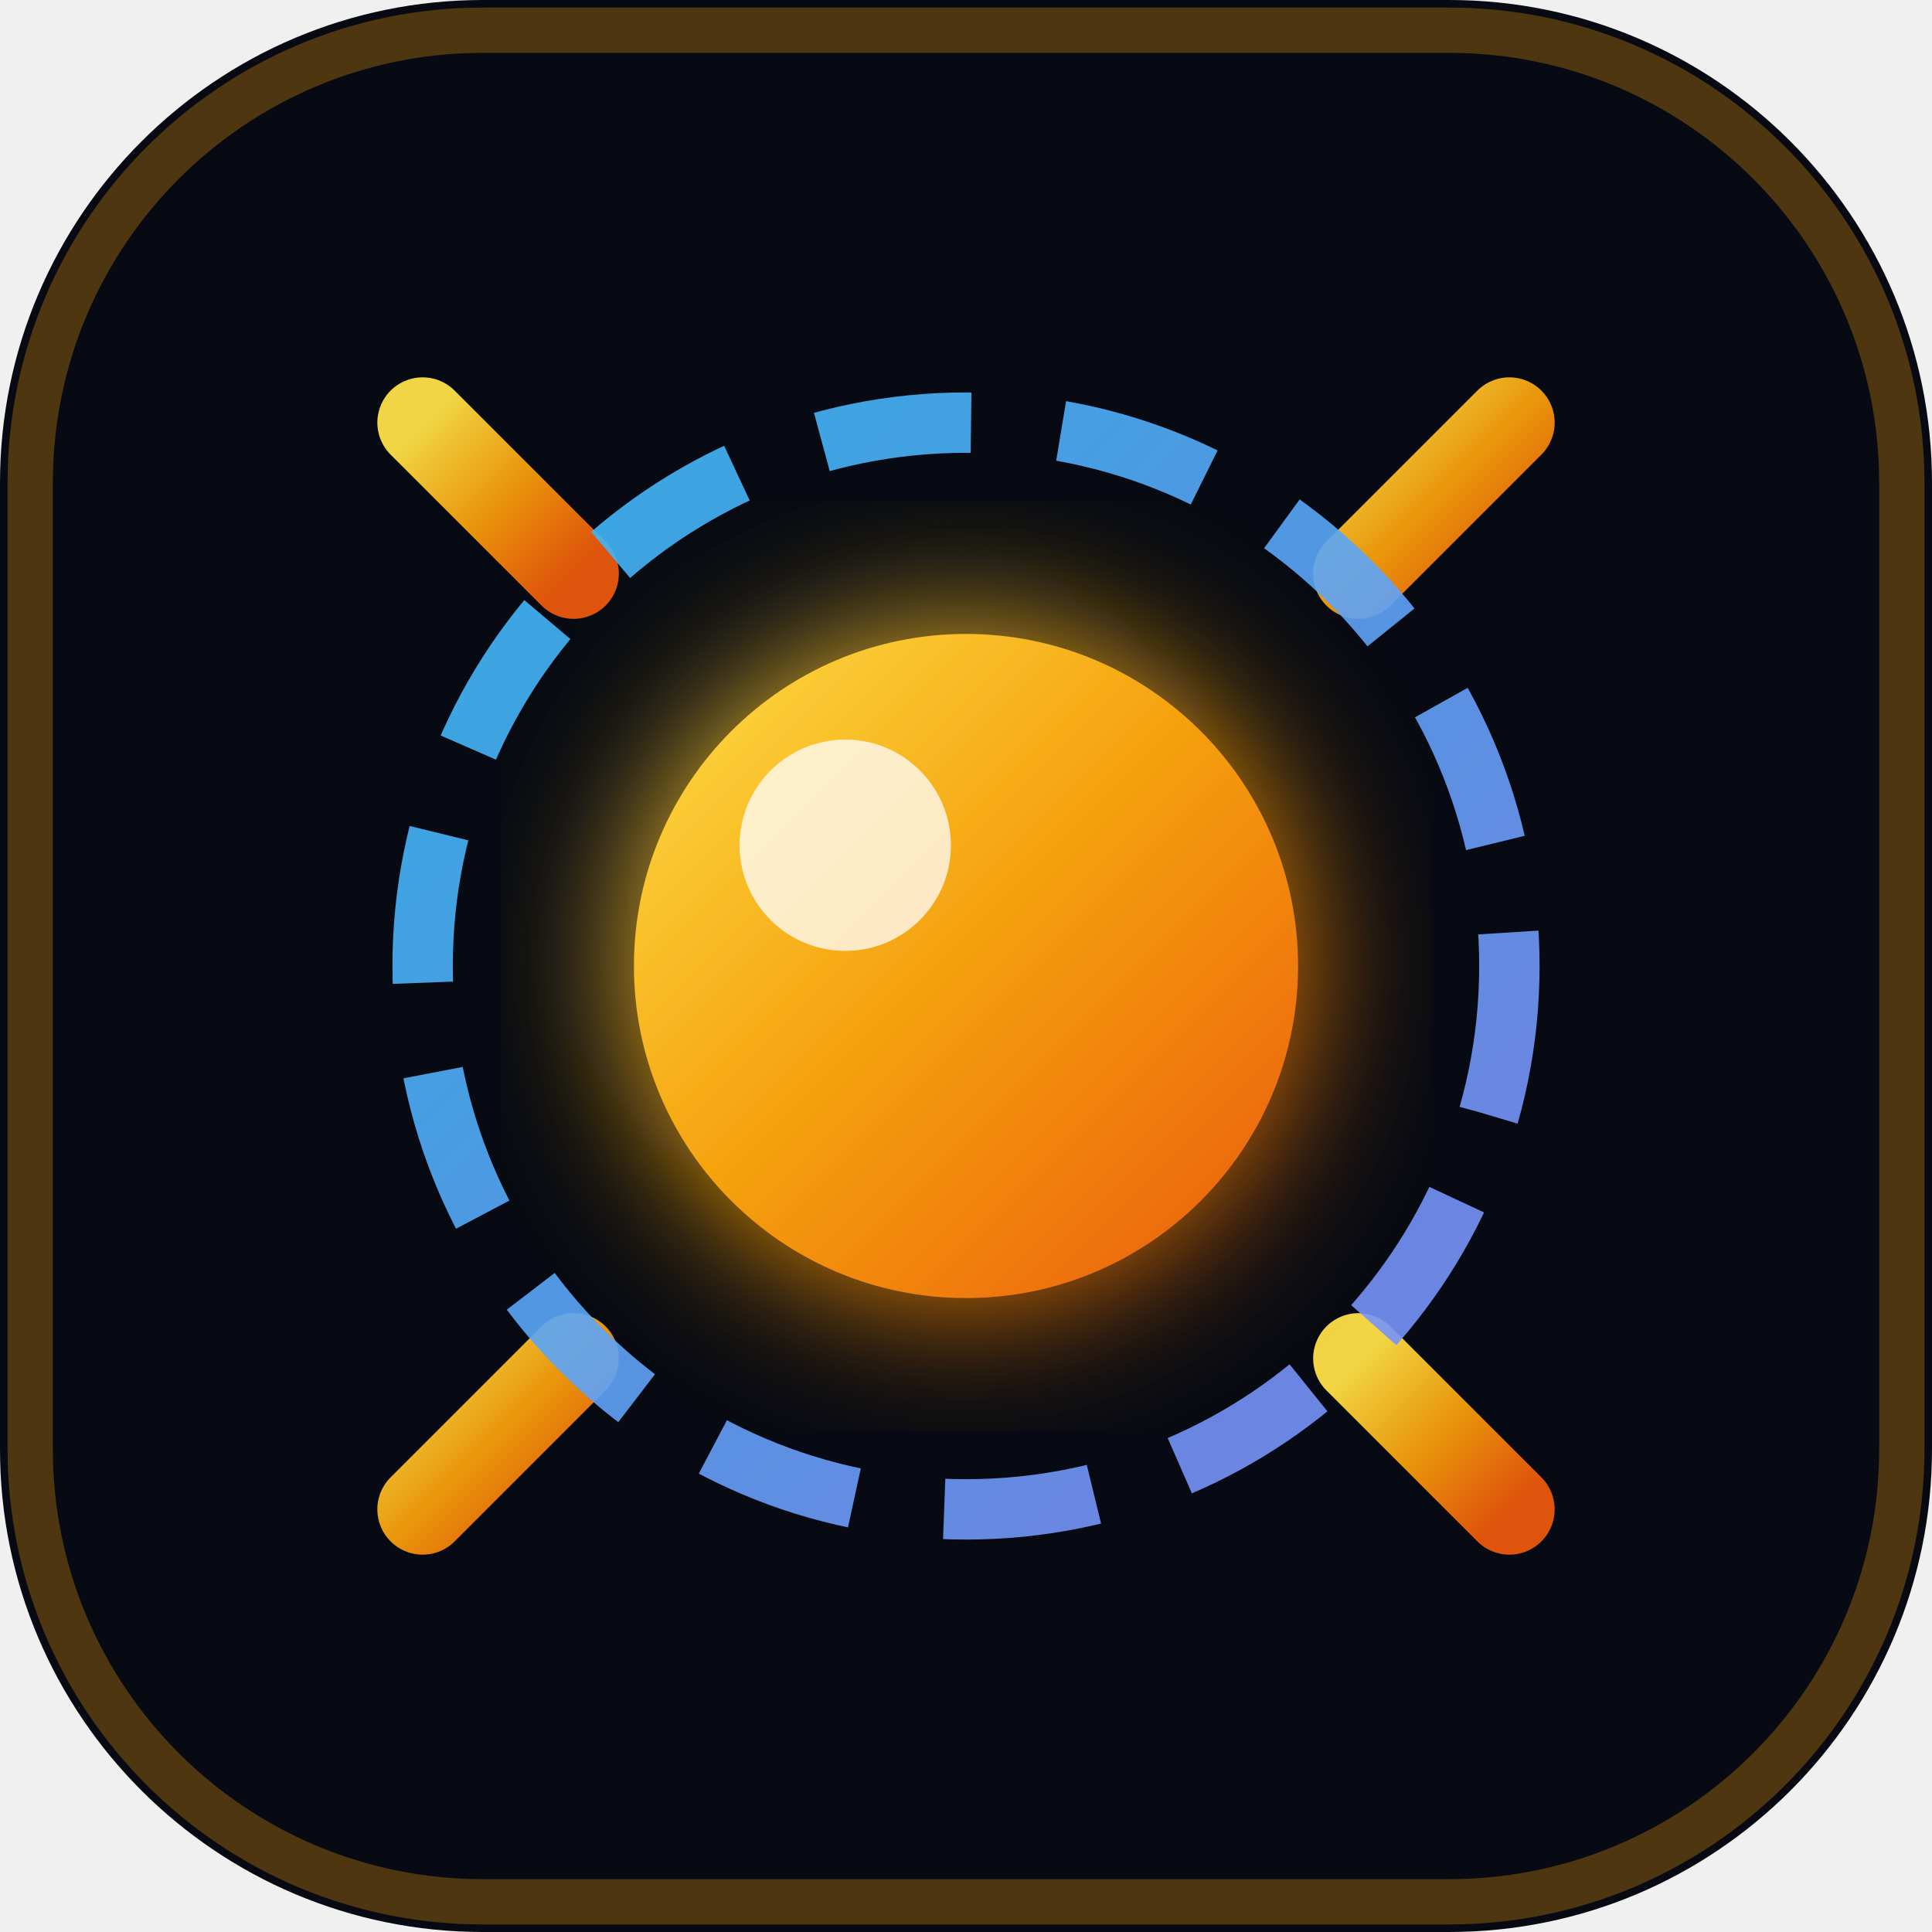
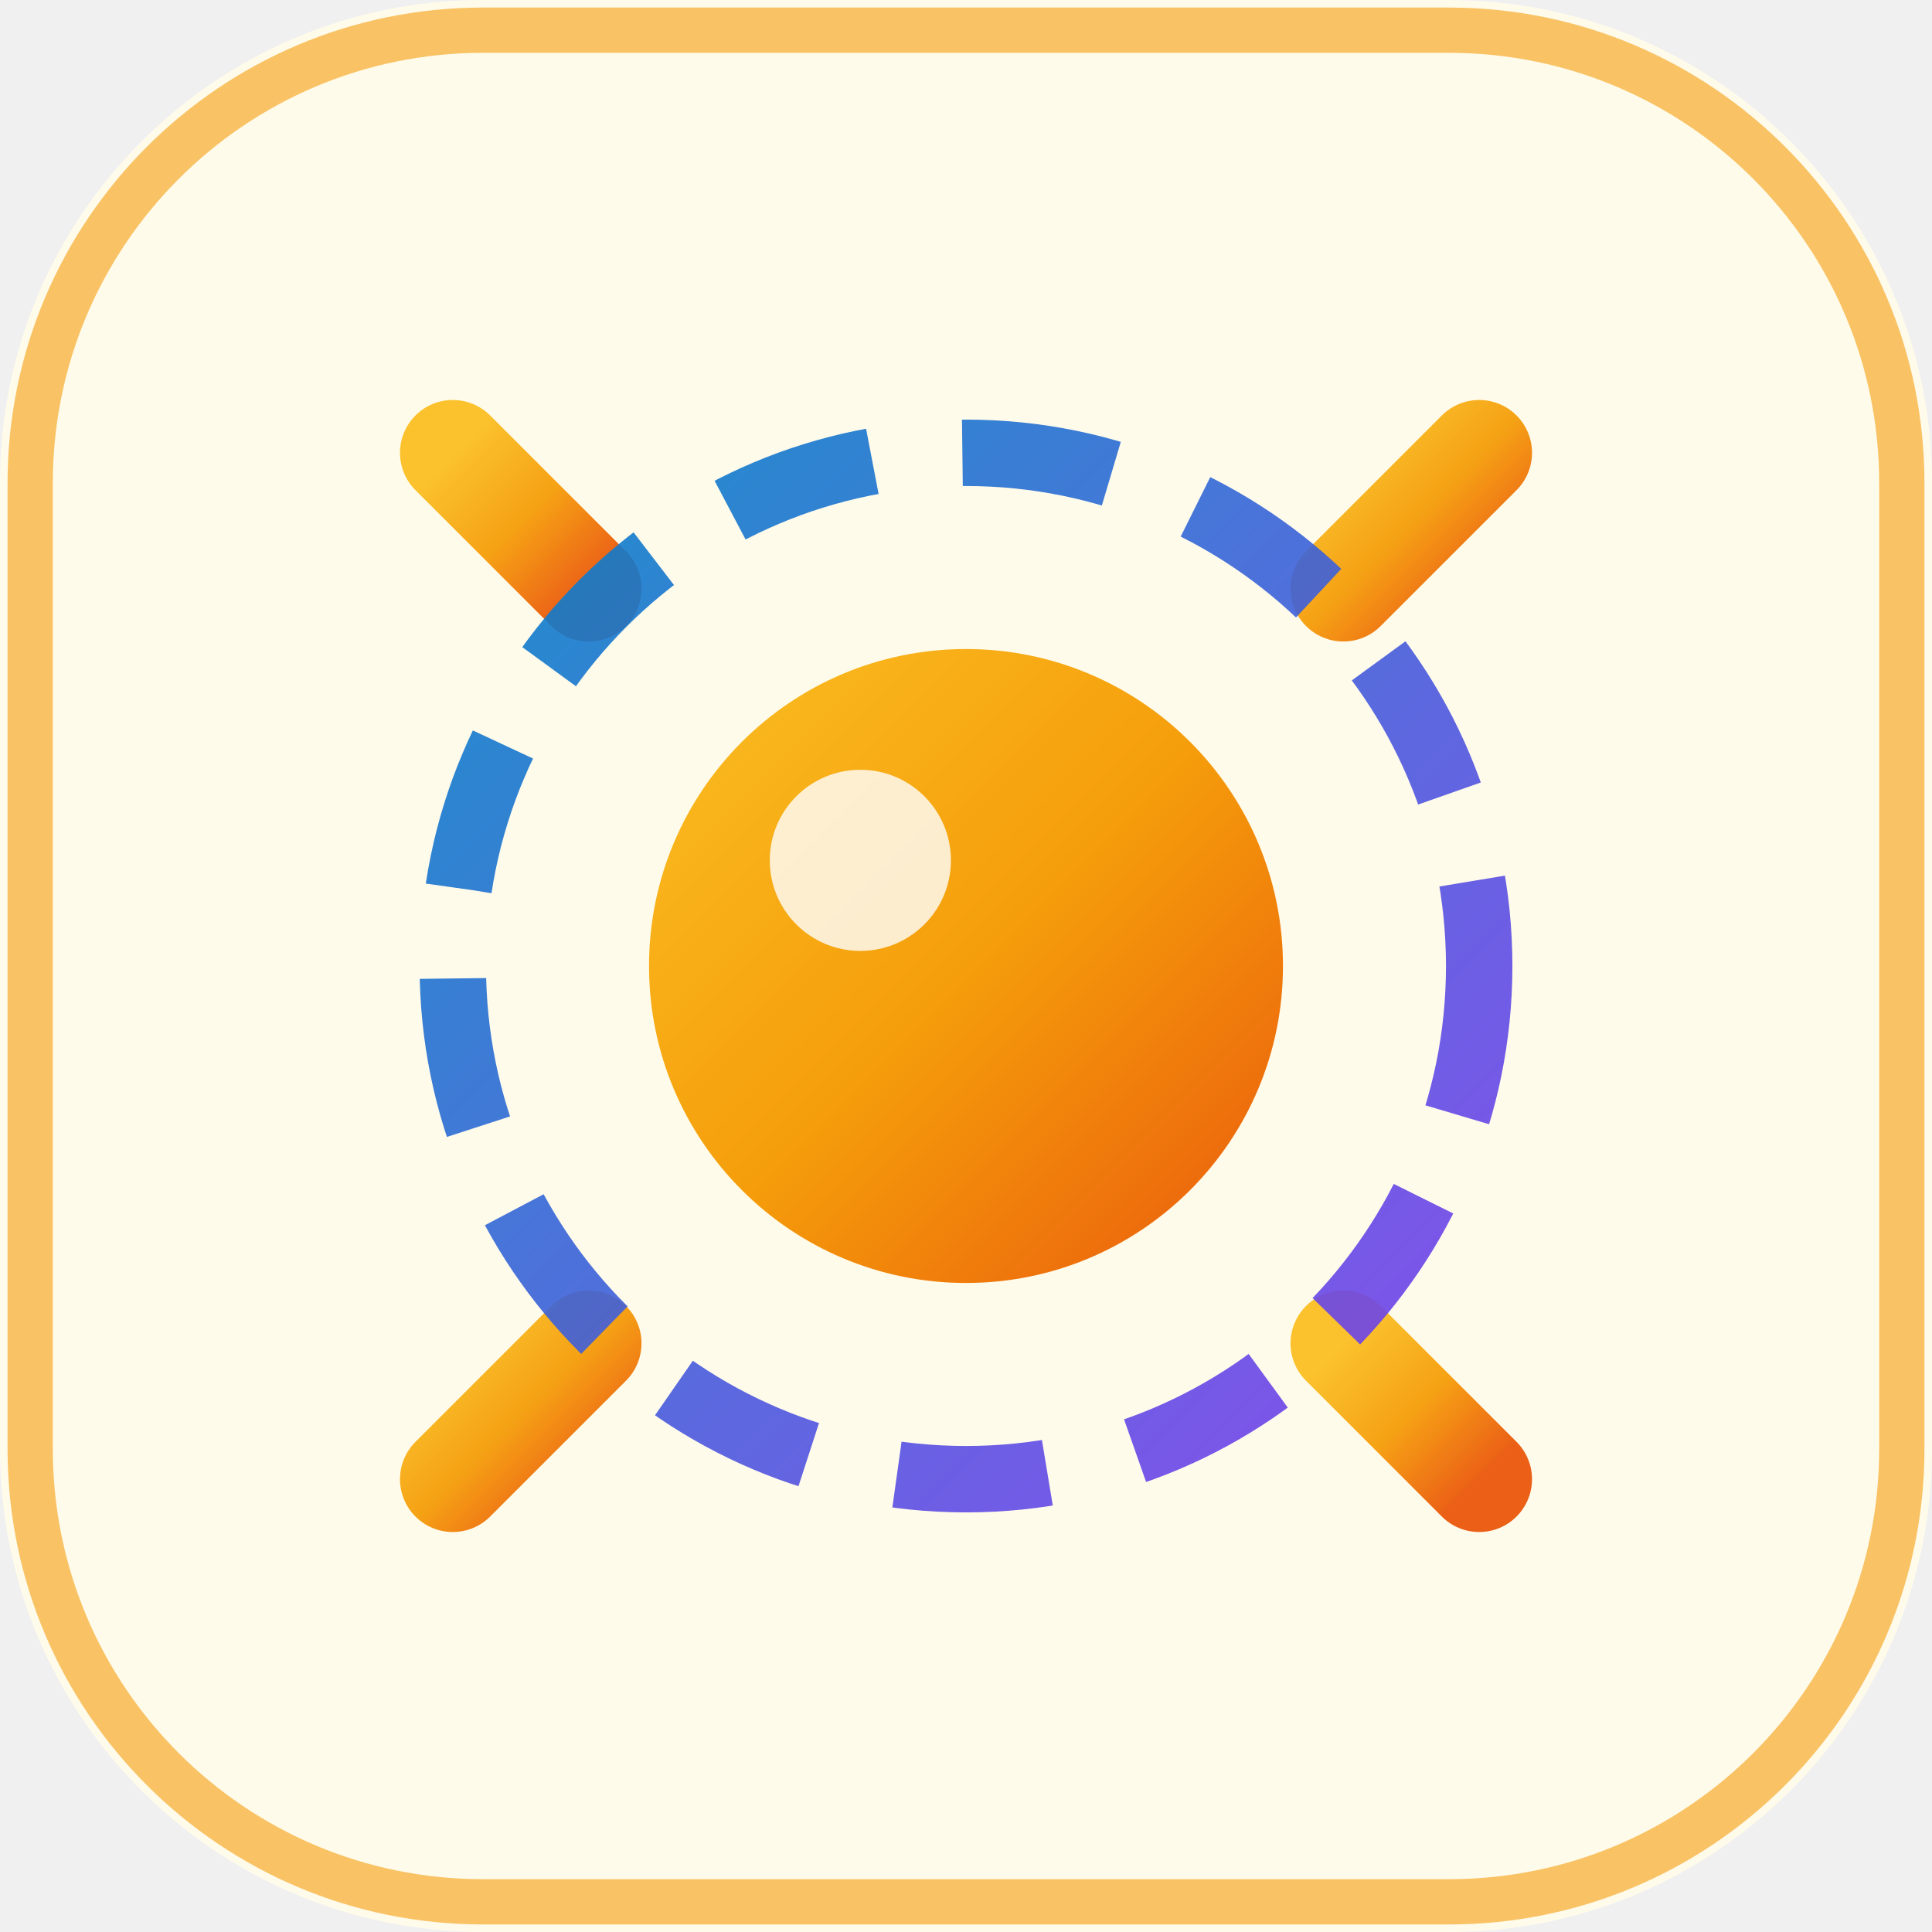
<svg xmlns="http://www.w3.org/2000/svg" viewBox="0 0 64 64" width="64" height="64">
  <defs>
-     <linearGradient id="sunGrad" x1="0%" y1="0%" x2="100%" y2="100%">
-       <stop offset="0%" stop-color="#fde047" />
+     <linearGradient id="sunGradL" x1="0%" y1="0%" x2="100%" y2="100%">
+       <stop offset="0%" stop-color="#fbbf24" />
      <stop offset="50%" stop-color="#f59e0b" />
      <stop offset="100%" stop-color="#ea580c" />
    </linearGradient>
-     <linearGradient id="orbitGrad" x1="0%" y1="0%" x2="100%" y2="100%">
-       <stop offset="0%" stop-color="#38bdf8" />
-       <stop offset="100%" stop-color="#818cf8" />
+     <linearGradient id="orbitGradL" x1="0%" y1="0%" x2="100%" y2="100%">
+       <stop offset="0%" stop-color="#0284c7" />
+       <stop offset="100%" stop-color="#7c3aed" />
    </linearGradient>
-     <filter id="glow" x="-20%" y="-20%" width="140%" height="140%">
-       <feGaussianBlur stdDeviation="2.5" result="blur" />
-       <feComposite in="SourceGraphic" in2="blur" operator="over" />
-     </filter>
  </defs>
-   <rect width="64" height="64" rx="16" fill="#070a12" />
-   <rect width="62" height="62" x="1" y="1" rx="15" fill="none" stroke="rgba(245,158,11,0.3)" stroke-width="1.5" />
-   <g stroke="url(#sunGrad)" stroke-width="3" stroke-linecap="round" opacity="0.95">
-     <line x1="32" y1="7" x2="32" y2="13" />
-     <line x1="32" y1="51" x2="32" y2="57" />
-     <line x1="7" y1="32" x2="13" y2="32" />
-     <line x1="51" y1="32" x2="57" y2="32" />
-     <line x1="14" y1="14" x2="19" y2="19" />
-     <line x1="45" y1="45" x2="50" y2="50" />
-     <line x1="14" y1="50" x2="19" y2="45" />
-     <line x1="45" y1="19" x2="50" y2="14" />
+   <rect width="64" height="64" rx="16" fill="#FFFBEB" />
+   <rect width="62" height="62" x="1" y="1" rx="15" fill="none" stroke="#F59E0B" stroke-width="1.5" opacity="0.6" />
+   <g stroke="url(#sunGradL)" stroke-width="3.5" stroke-linecap="round" opacity="0.95">
+     <line x1="32" y1="8" x2="32" y2="14" />
+     <line x1="32" y1="50" x2="32" y2="56" />
+     <line x1="8" y1="32" x2="14" y2="32" />
+     <line x1="50" y1="32" x2="56" y2="32" />
+     <line x1="15" y1="15" x2="19.5" y2="19.5" />
+     <line x1="44.5" y1="44.5" x2="49" y2="49" />
+     <line x1="15" y1="49" x2="19.5" y2="44.5" />
+     <line x1="44.5" y1="19.5" x2="49" y2="15" />
  </g>
-   <circle cx="32" cy="32" r="18" fill="none" stroke="url(#orbitGrad)" stroke-width="2" stroke-dasharray="5 3" opacity="0.9" />
-   <circle cx="32" cy="32" r="11" fill="url(#sunGrad)" filter="url(#glow)" />
-   <circle cx="28" cy="28" r="3.5" fill="#ffffff" opacity="0.75" />
+   <circle cx="32" cy="32" r="17" fill="none" stroke="url(#orbitGradL)" stroke-width="2.2" stroke-dasharray="5 3" opacity="0.9" />
+   <circle cx="32" cy="32" r="10.5" fill="url(#sunGradL)" />
+   <circle cx="28.5" cy="28.5" r="3" fill="#ffffff" opacity="0.8" />
</svg>
